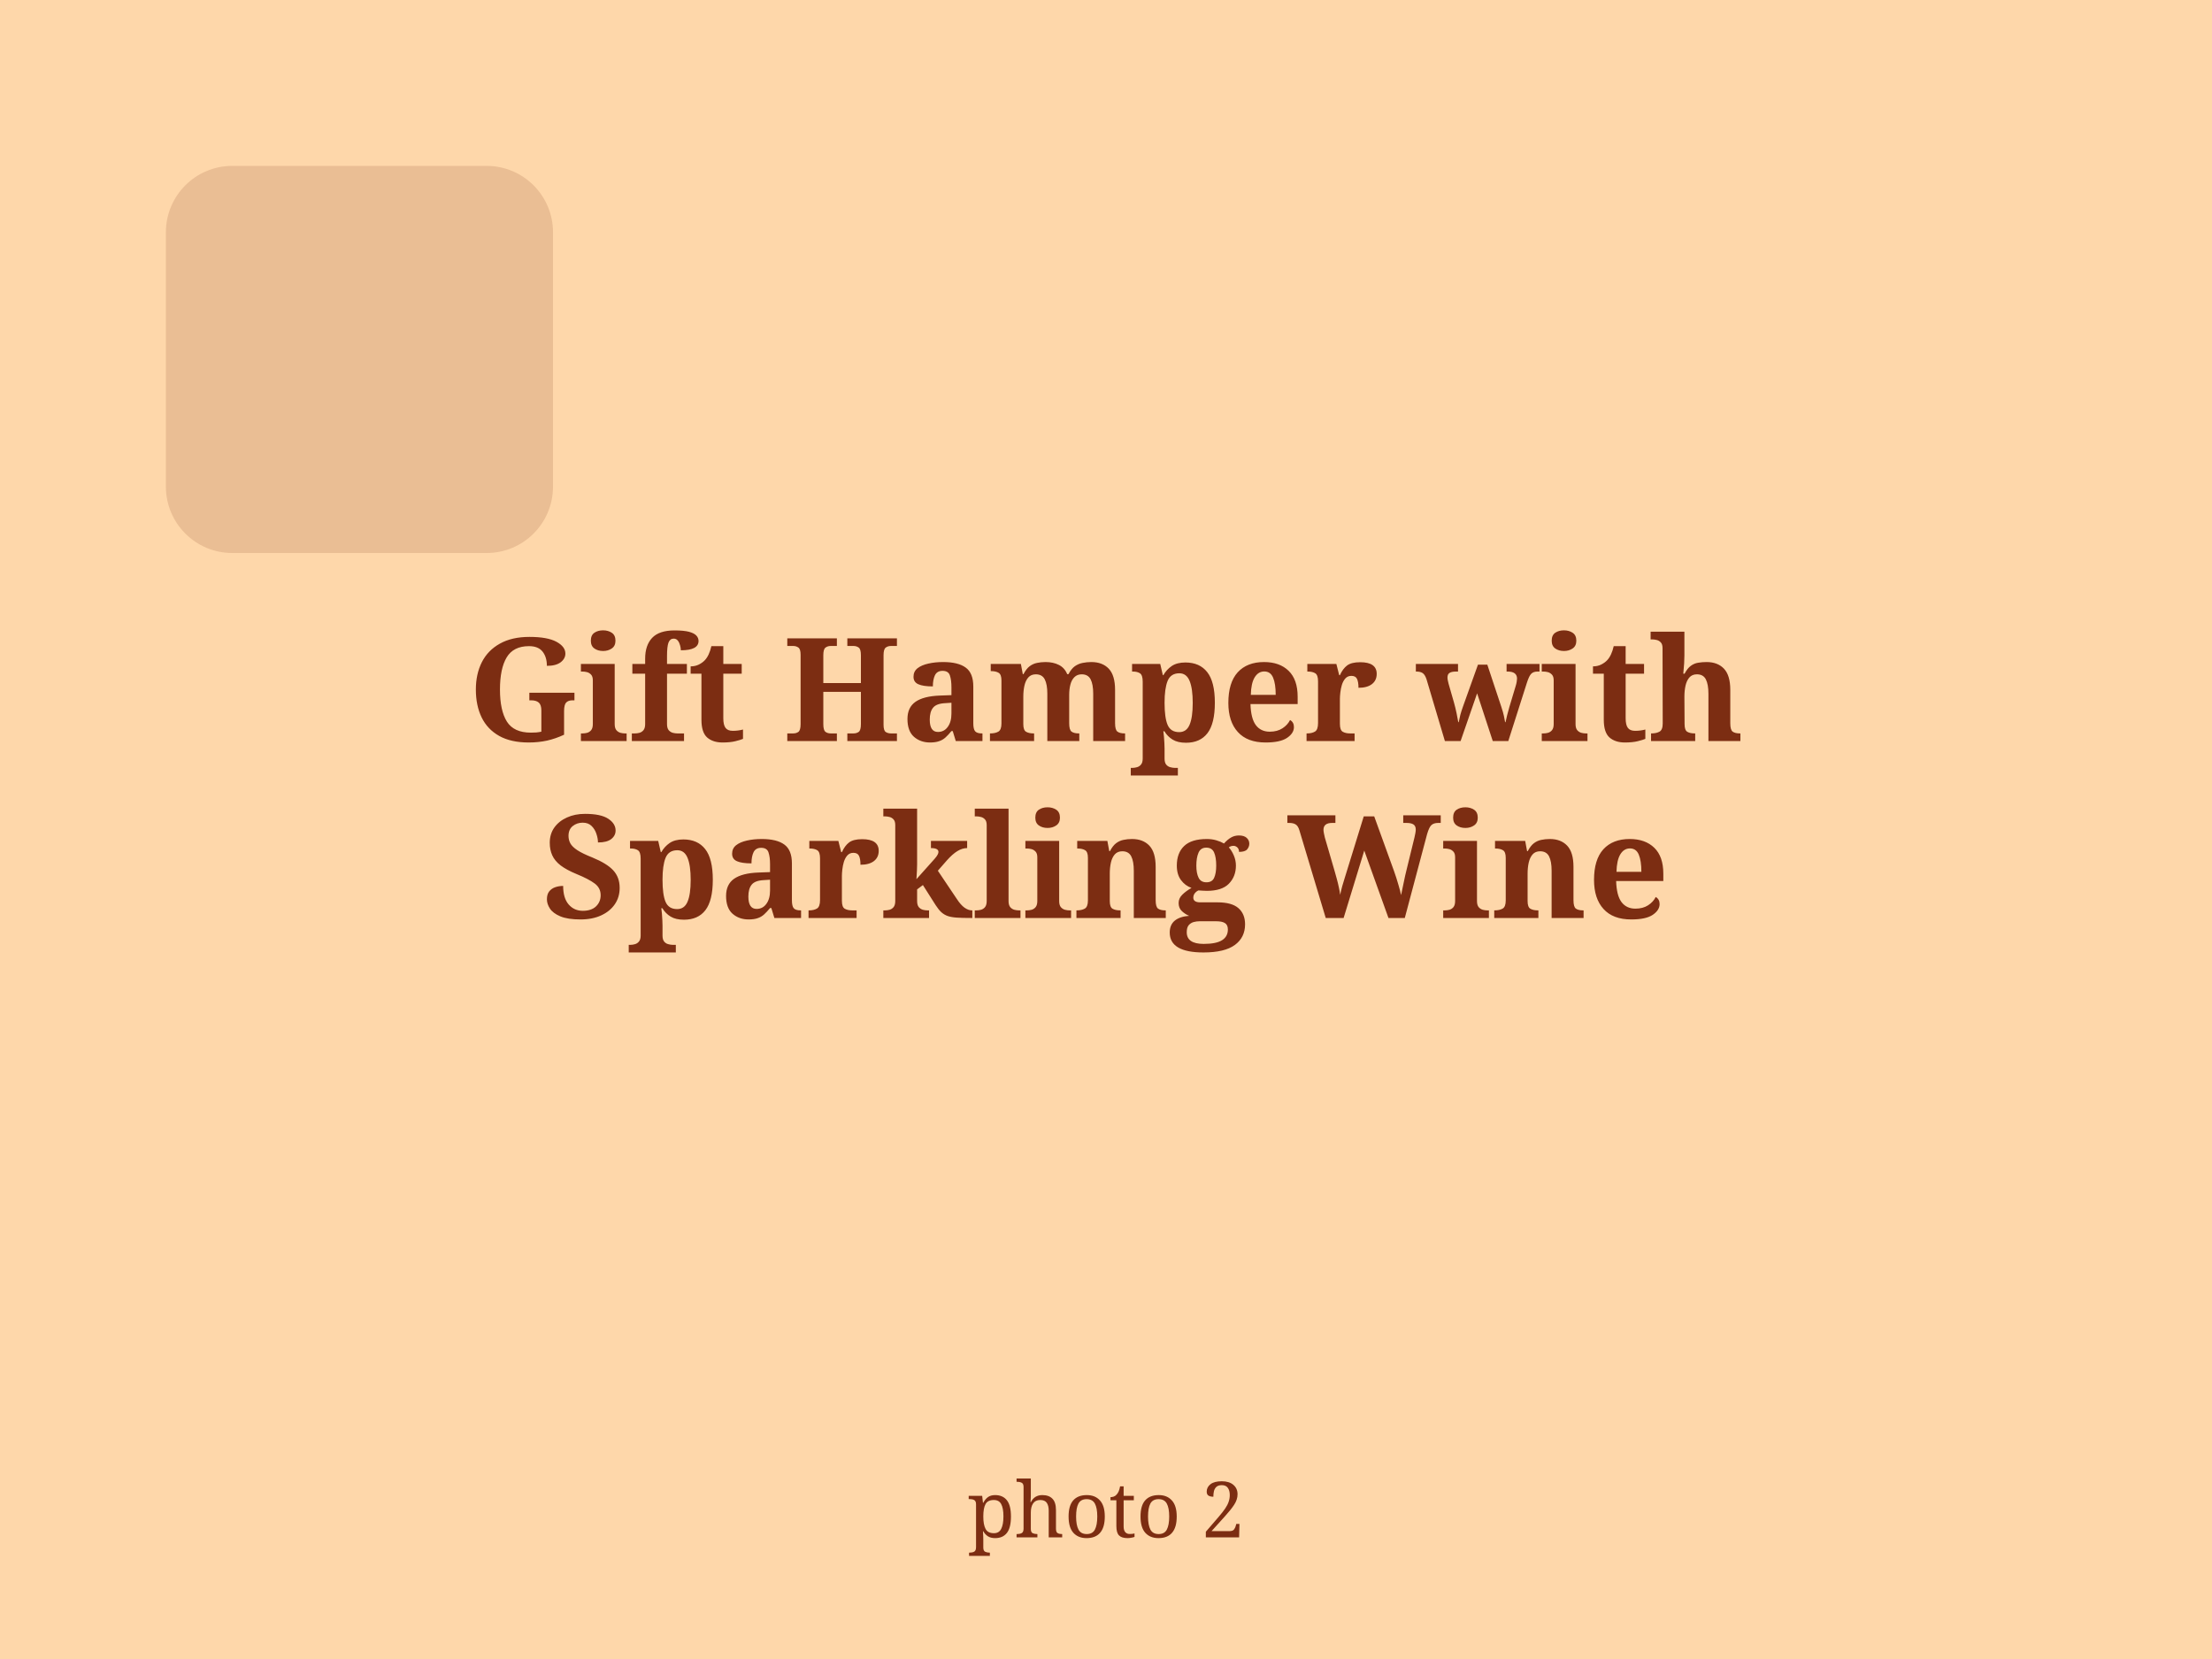
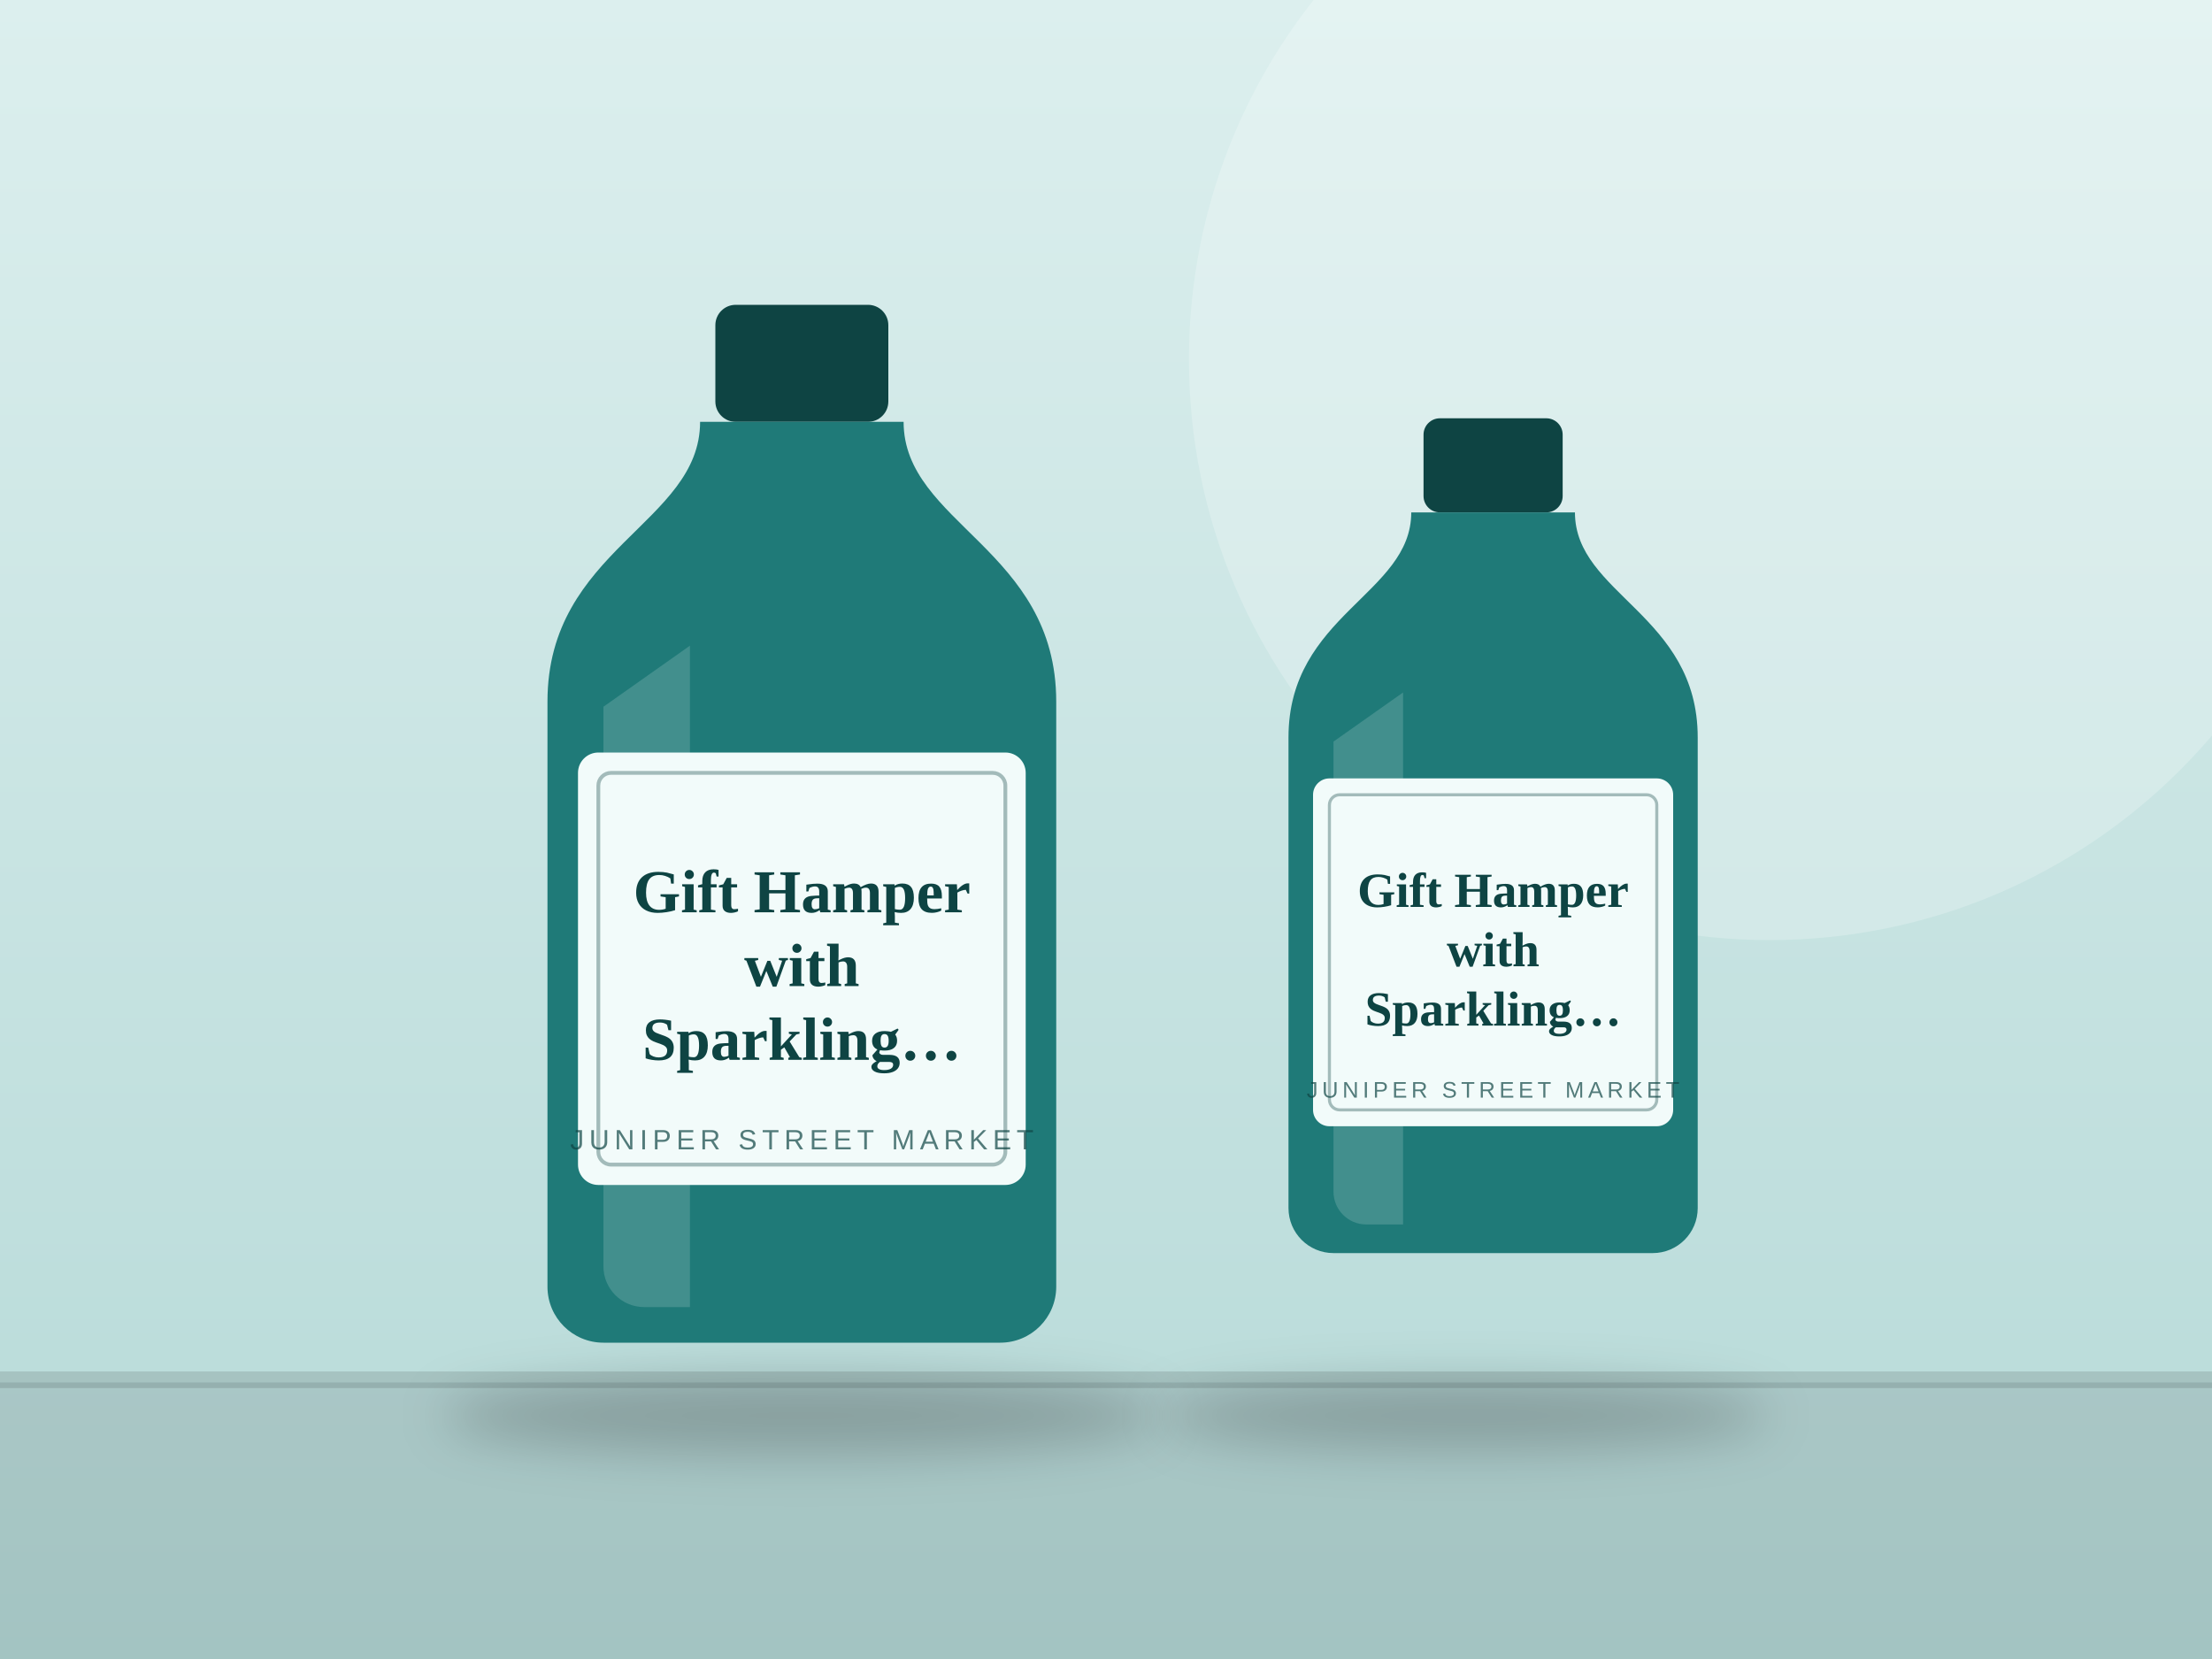
- <svg xmlns="http://www.w3.org/2000/svg" viewBox="0 0 400 300" role="img">
-   <rect width="400" height="300" fill="#fed7aa" />
-   <rect x="30" y="30" width="70" height="70" rx="12" fill="#7c2d12" opacity="0.15" />
-   <text x="200" y="134" text-anchor="middle" font-family="Georgia, serif" font-size="26" font-weight="bold" fill="#7c2d12">Gift Hamper with</text>
-   <text x="200" y="166" text-anchor="middle" font-family="Georgia, serif" font-size="26" font-weight="bold" fill="#7c2d12">Sparkling Wine</text>
-   <text x="200" y="278" text-anchor="middle" font-family="Georgia, serif" font-size="14" fill="#7c2d12">photo 2</text>
+ <svg xmlns="http://www.w3.org/2000/svg" viewBox="0 0 800 600" role="img">
+   <defs>
+     <linearGradient id="b" x1="0" y1="0" x2="0" y2="1">
+       <stop offset="0" stop-color="#dcefee" />
+       <stop offset="1" stop-color="#b5d9d7" />
+     </linearGradient>
+     <filter id="s" x="-30%" y="-200%" width="160%" height="500%">
+       <feGaussianBlur stdDeviation="9" />
+     </filter>
+   </defs>
+   <rect width="800" height="600" fill="url(#b)" />
+   <circle cx="640" cy="130" r="210" fill="#fff" opacity="0.22" />
+   <rect y="500" width="800" height="100" fill="#000" opacity="0.10" />
+   <rect y="496" width="800" height="6" fill="#000" opacity="0.12" />
+   <ellipse cx="290" cy="512" rx="130" ry="14" fill="#000" opacity="0.2" filter="url(#s)" />
+   <ellipse cx="530" cy="512" rx="110" ry="12" fill="#000" opacity="0.2" filter="url(#s)" />
+   <g transform="translate(290 320) scale(0.92) translate(-290 -320)">
+     <rect x="256" y="92" width="68" height="46" rx="8" fill="#0e4443" />
+     <path d="M250 138 h80 c0 40 60 50 60 110 v230 a22 22 0 0 1 -22 22 h-156 a22 22 0 0 1 -22 -22 v-230 c0 -60 60 -70 60 -110z" fill="#1f7a78" />
+     <path d="M212 250 v220 a16 16 0 0 0 16 16 h18 v-260z" fill="#fff" opacity="0.16" />
+     <rect x="202" y="268" width="176" height="170" rx="8" fill="#f2fbfa" />
+     <rect x="210" y="276" width="160" height="154" rx="5" fill="none" stroke="#0e4443" stroke-width="1.5" opacity="0.35" />
+     <text x="290" y="324" text-anchor="middle" dominant-baseline="middle" font-family="Georgia, 'Times New Roman', serif" font-size="24" font-weight="bold" fill="#0e4443">Gift Hamper</text>
+     <text x="290" y="353" text-anchor="middle" dominant-baseline="middle" font-family="Georgia, 'Times New Roman', serif" font-size="24" font-weight="bold" fill="#0e4443">with</text>
+     <text x="290" y="382" text-anchor="middle" dominant-baseline="middle" font-family="Georgia, 'Times New Roman', serif" font-size="24" font-weight="bold" fill="#0e4443">Sparkling…</text>
+     <text x="290" y="424" text-anchor="middle" font-family="Arial, sans-serif" font-size="11" letter-spacing="2" fill="#0e4443" opacity="0.7">JUNIPER STREET MARKET</text>
+   </g>
+   <g transform="translate(540 320) scale(0.74) translate(-540 -320)">
+     <rect x="506" y="92" width="68" height="46" rx="8" fill="#0e4443" />
+     <path d="M500 138 h80 c0 40 60 50 60 110 v230 a22 22 0 0 1 -22 22 h-156 a22 22 0 0 1 -22 -22 v-230 c0 -60 60 -70 60 -110z" fill="#1f7a78" />
+     <path d="M462 250 v220 a16 16 0 0 0 16 16 h18 v-260z" fill="#fff" opacity="0.16" />
+     <rect x="452" y="268" width="176" height="170" rx="8" fill="#f2fbfa" />
+     <rect x="460" y="276" width="160" height="154" rx="5" fill="none" stroke="#0e4443" stroke-width="1.5" opacity="0.35" />
+     <text x="540" y="324" text-anchor="middle" dominant-baseline="middle" font-family="Georgia, 'Times New Roman', serif" font-size="24" font-weight="bold" fill="#0e4443">Gift Hamper</text>
+     <text x="540" y="353" text-anchor="middle" dominant-baseline="middle" font-family="Georgia, 'Times New Roman', serif" font-size="24" font-weight="bold" fill="#0e4443">with</text>
+     <text x="540" y="382" text-anchor="middle" dominant-baseline="middle" font-family="Georgia, 'Times New Roman', serif" font-size="24" font-weight="bold" fill="#0e4443">Sparkling…</text>
+     <text x="540" y="424" text-anchor="middle" font-family="Arial, sans-serif" font-size="11" letter-spacing="2" fill="#0e4443" opacity="0.7">JUNIPER STREET MARKET</text>
+   </g>
</svg>
